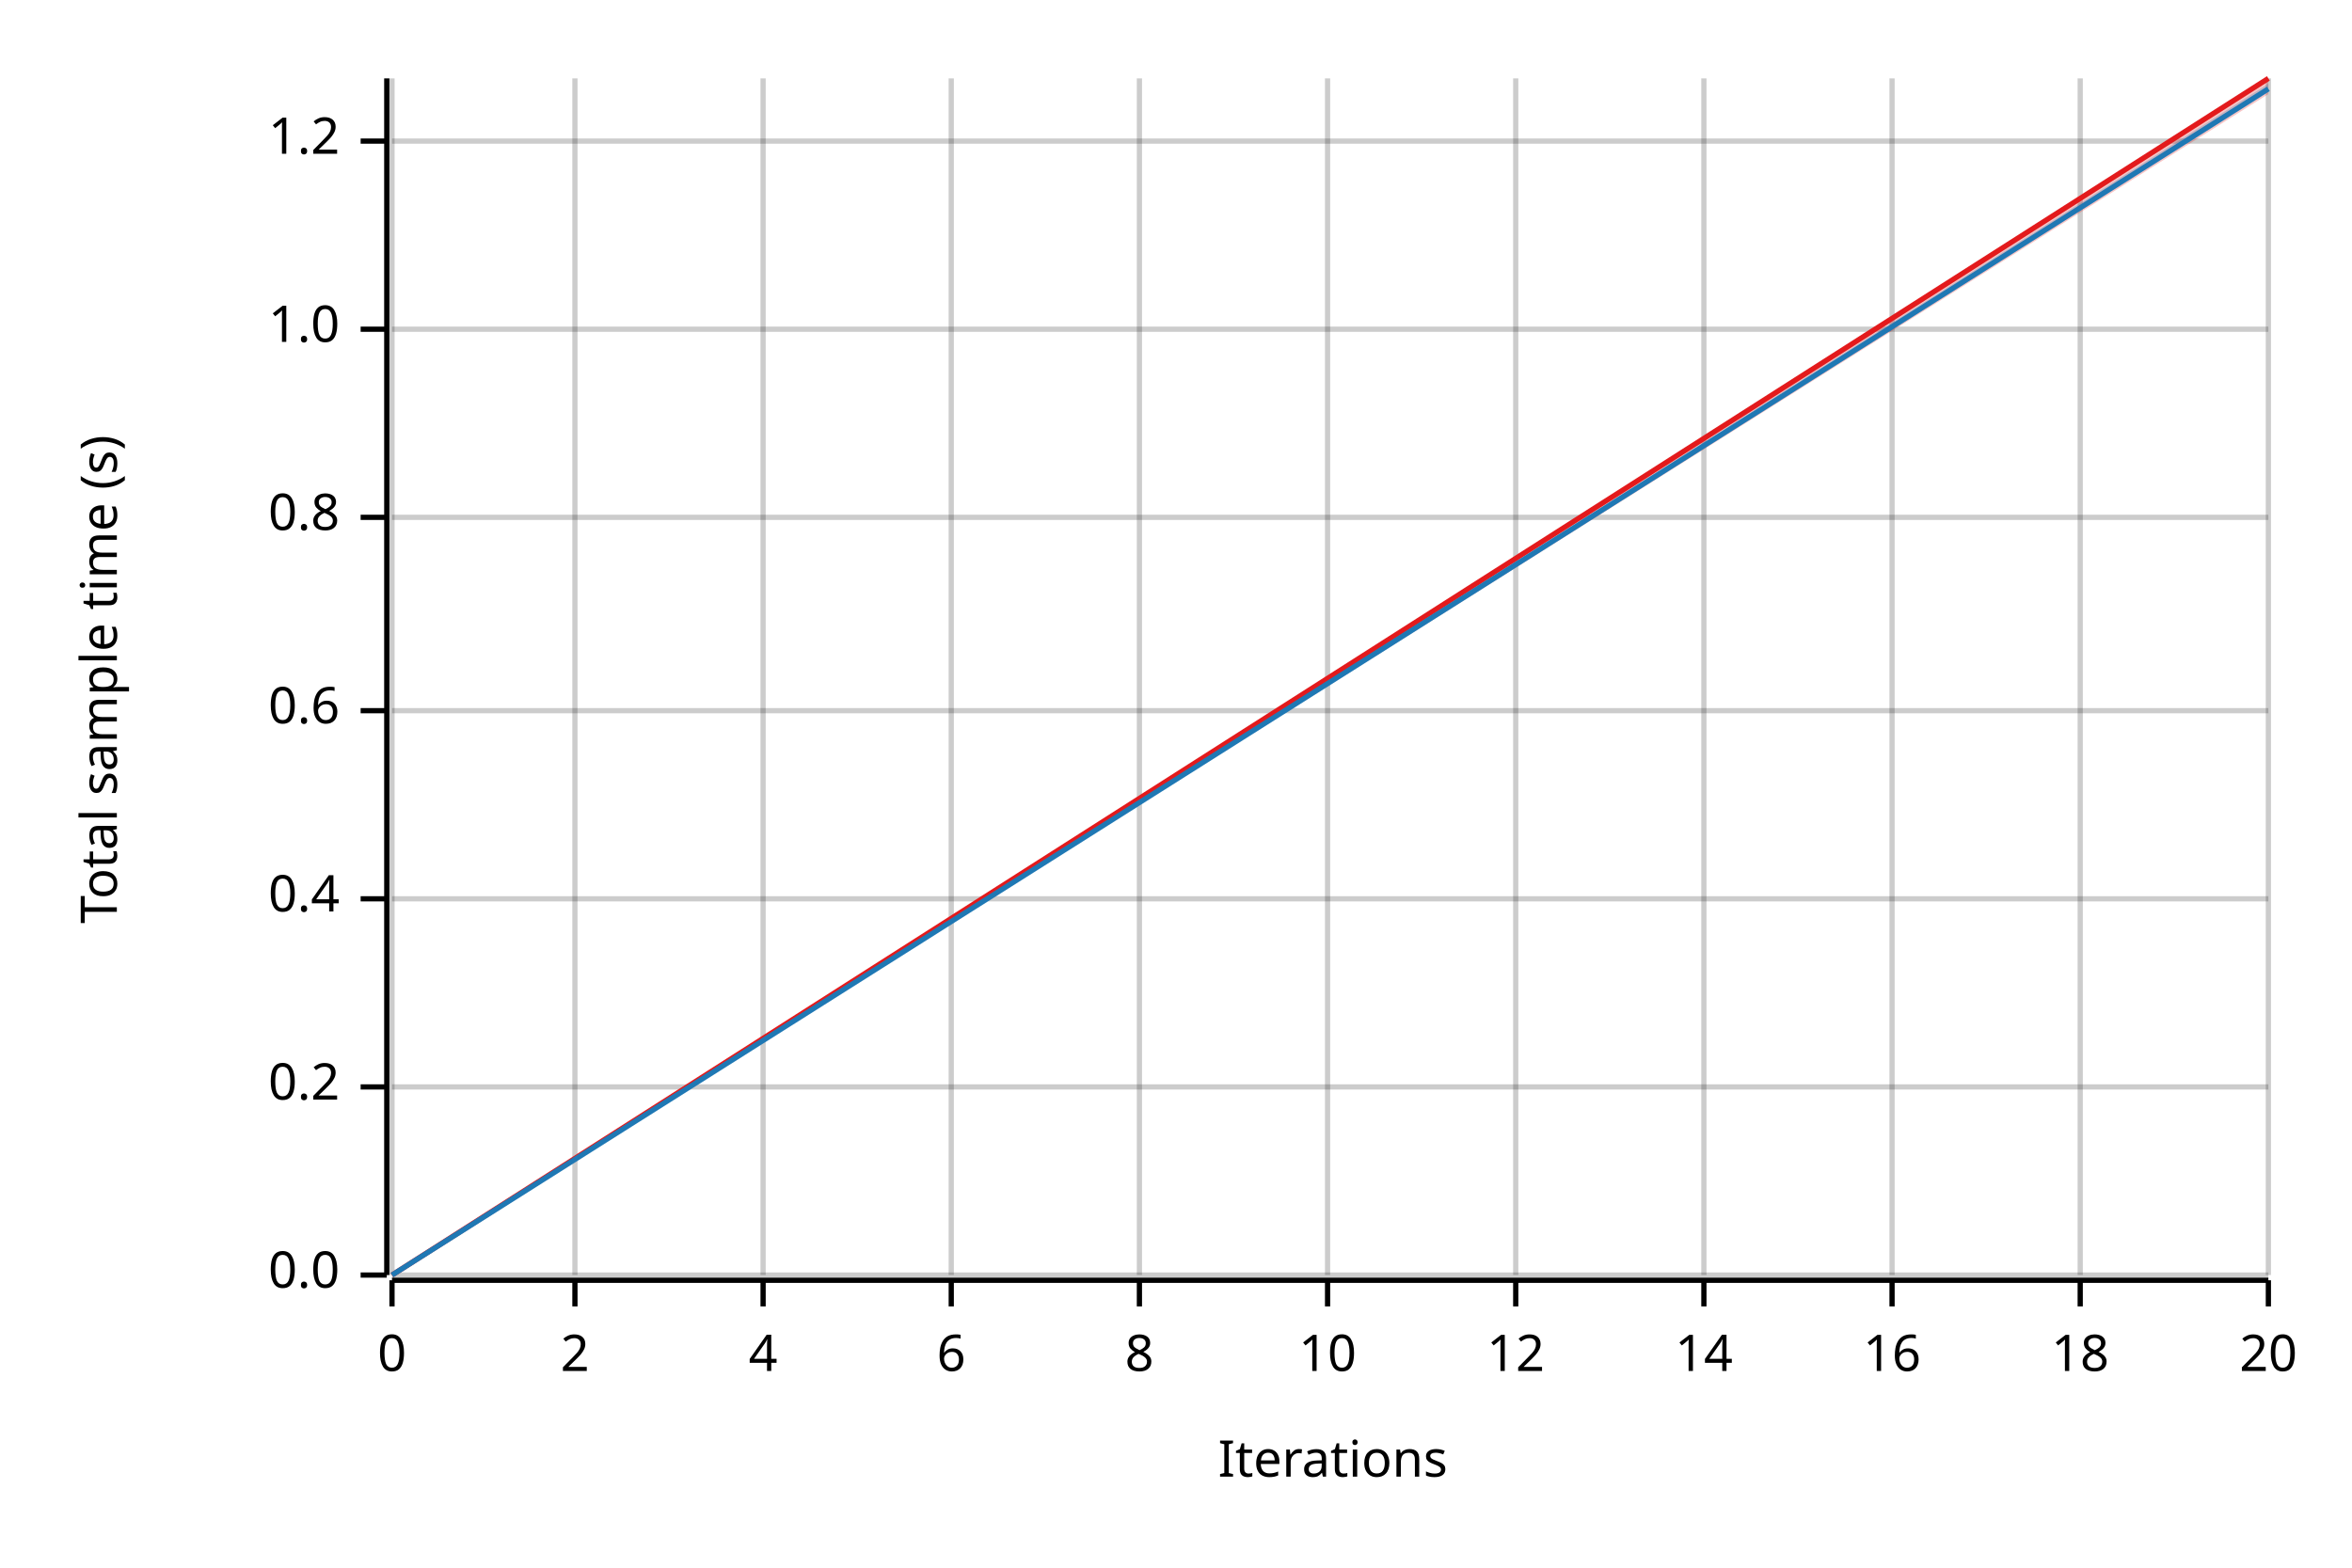
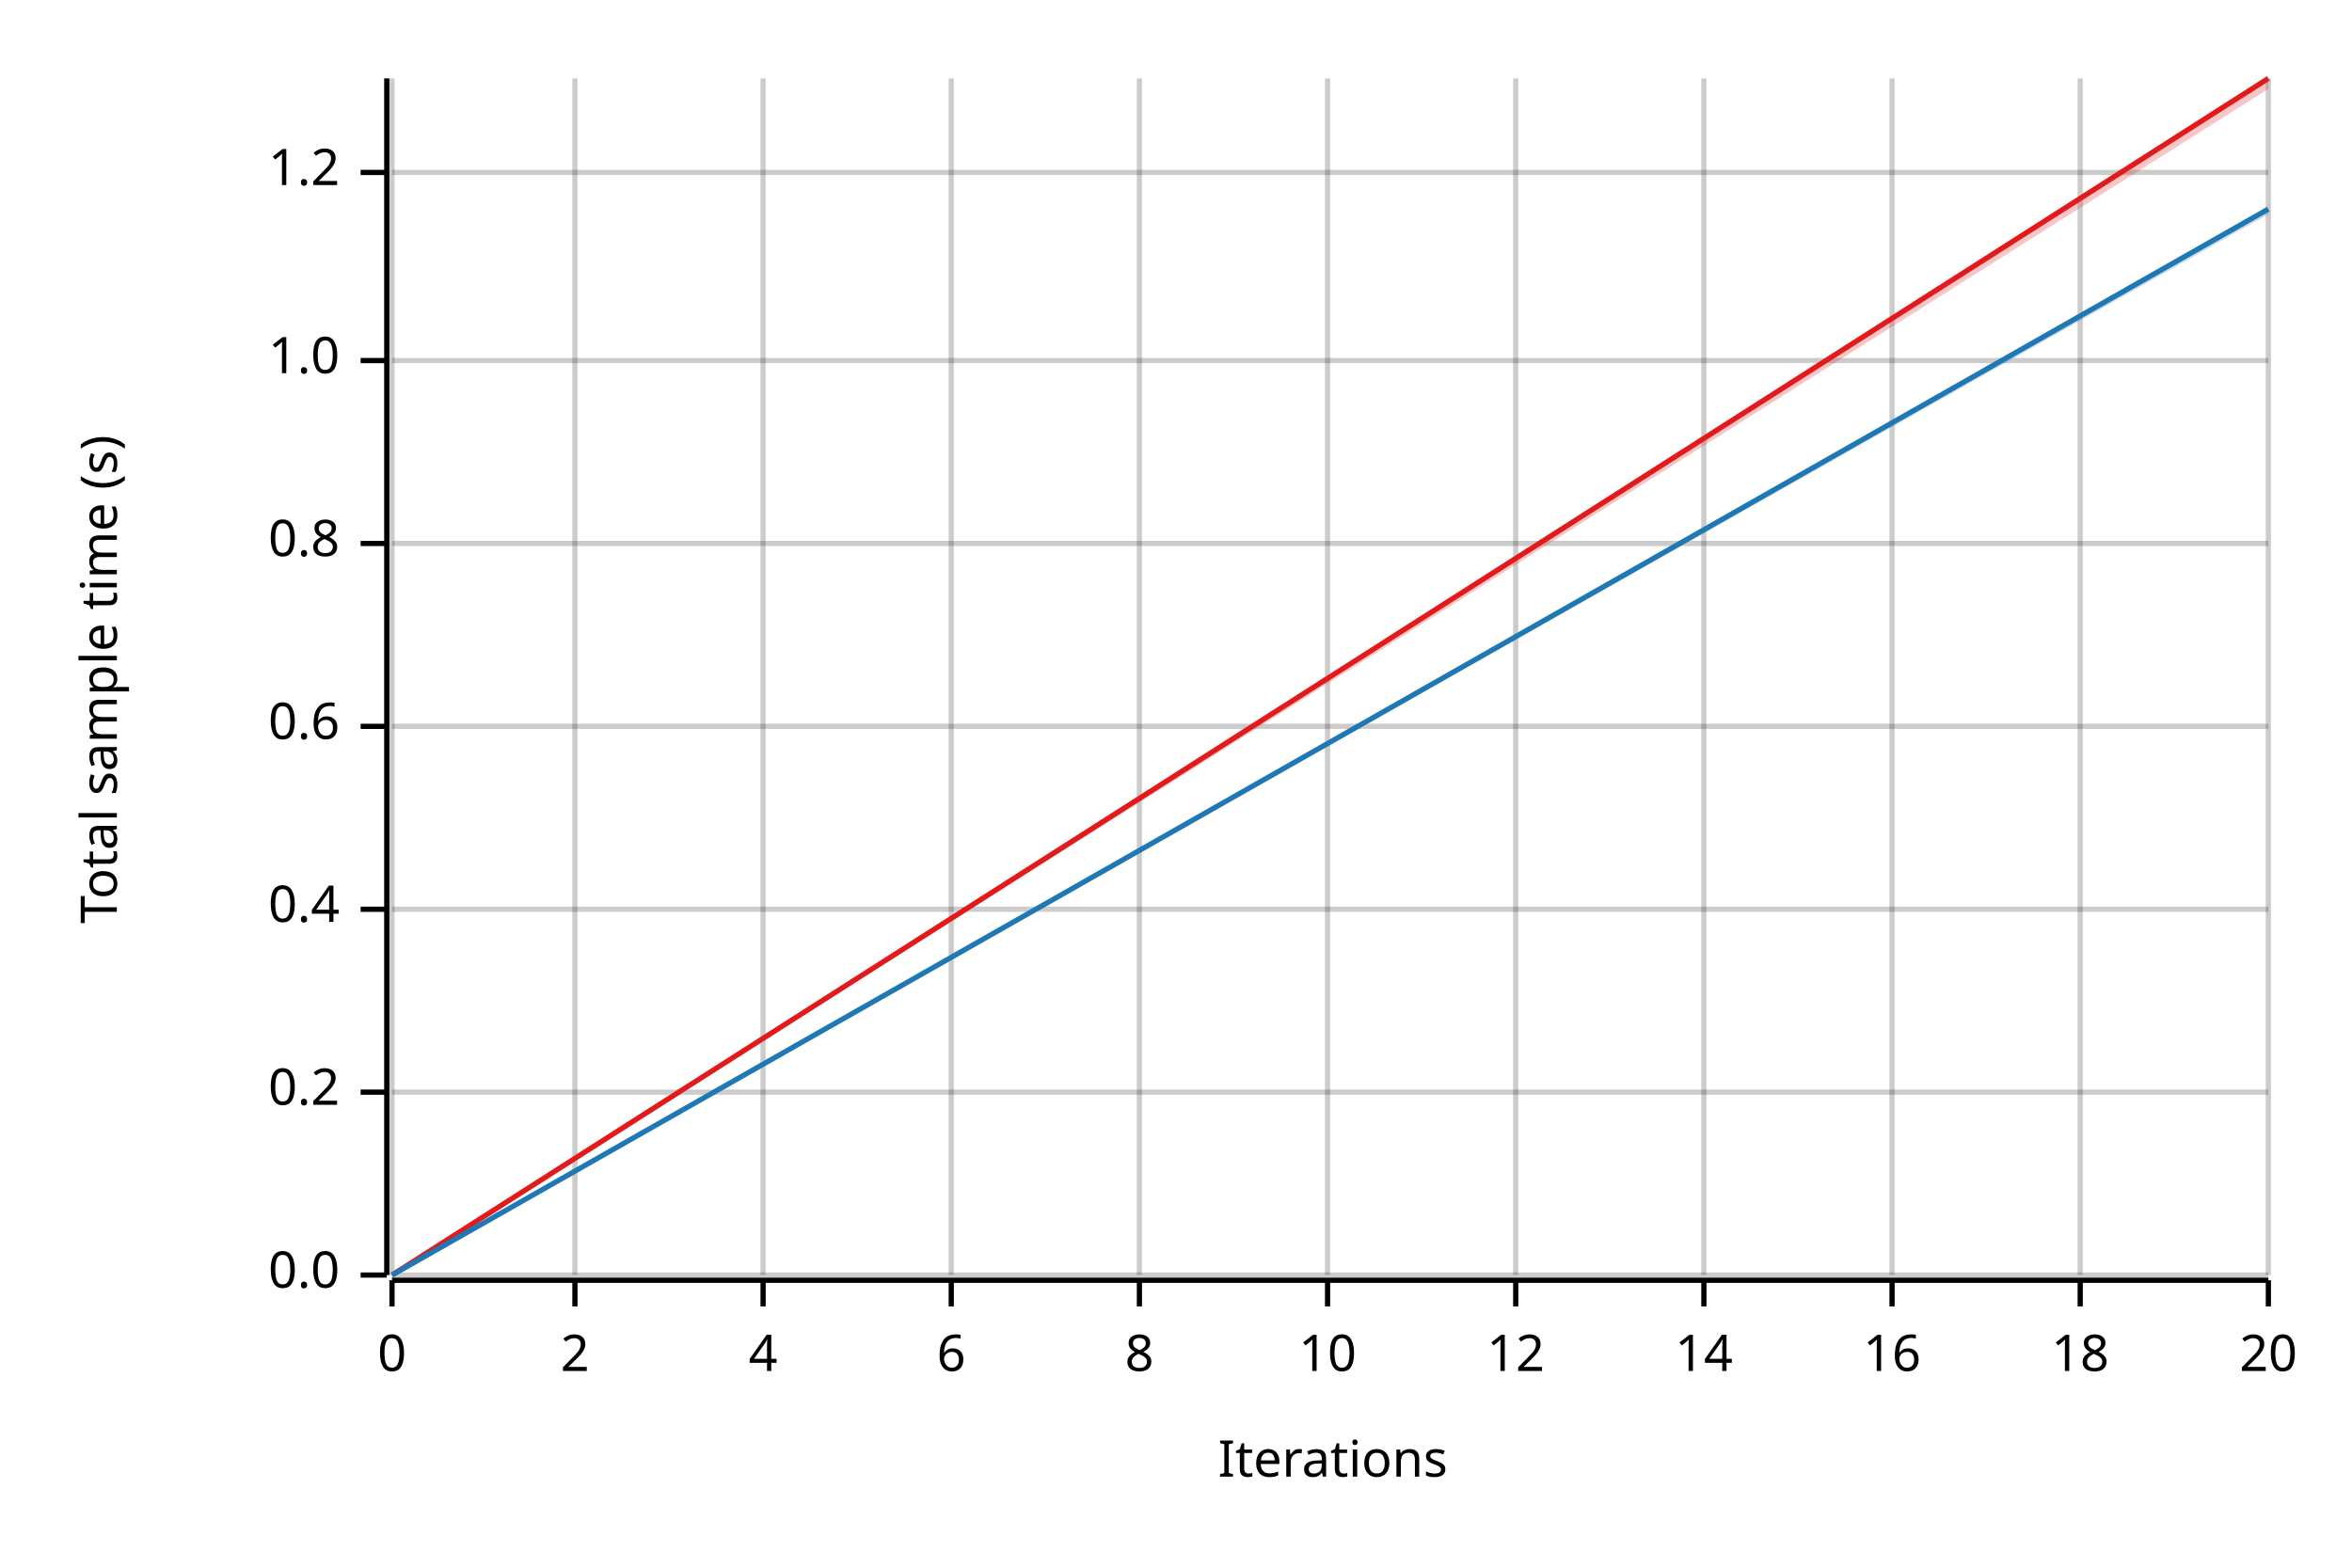
<svg xmlns="http://www.w3.org/2000/svg" width="450" height="300" viewBox="0 0 450 300">
  <text x="15" y="130" dy="0.76em" text-anchor="middle" font-family="sans-serif" font-size="9.677" opacity="1" fill="#000000" transform="rotate(270, 15, 130)">
Total sample time (s)
</text>
  <text x="255" y="285" dy="-0.5ex" text-anchor="middle" font-family="sans-serif" font-size="9.677" opacity="1" fill="#000000">
Iterations
</text>
  <line opacity="0.2" stroke="#000000" stroke-width="1" x1="75" y1="244" x2="75" y2="15" />
  <line opacity="0.2" stroke="#000000" stroke-width="1" x1="110" y1="244" x2="110" y2="15" />
  <line opacity="0.2" stroke="#000000" stroke-width="1" x1="146" y1="244" x2="146" y2="15" />
  <line opacity="0.2" stroke="#000000" stroke-width="1" x1="182" y1="244" x2="182" y2="15" />
  <line opacity="0.2" stroke="#000000" stroke-width="1" x1="218" y1="244" x2="218" y2="15" />
  <line opacity="0.2" stroke="#000000" stroke-width="1" x1="254" y1="244" x2="254" y2="15" />
  <line opacity="0.2" stroke="#000000" stroke-width="1" x1="290" y1="244" x2="290" y2="15" />
  <line opacity="0.2" stroke="#000000" stroke-width="1" x1="326" y1="244" x2="326" y2="15" />
  <line opacity="0.2" stroke="#000000" stroke-width="1" x1="362" y1="244" x2="362" y2="15" />
  <line opacity="0.2" stroke="#000000" stroke-width="1" x1="398" y1="244" x2="398" y2="15" />
  <line opacity="0.2" stroke="#000000" stroke-width="1" x1="434" y1="244" x2="434" y2="15" />
  <line opacity="0.2" stroke="#000000" stroke-width="1" x1="75" y1="244" x2="434" y2="244" />
-   <line opacity="0.2" stroke="#000000" stroke-width="1" x1="75" y1="208" x2="434" y2="208" />
-   <line opacity="0.2" stroke="#000000" stroke-width="1" x1="75" y1="172" x2="434" y2="172" />
-   <line opacity="0.2" stroke="#000000" stroke-width="1" x1="75" y1="136" x2="434" y2="136" />
-   <line opacity="0.2" stroke="#000000" stroke-width="1" x1="75" y1="99" x2="434" y2="99" />
-   <line opacity="0.2" stroke="#000000" stroke-width="1" x1="75" y1="63" x2="434" y2="63" />
-   <line opacity="0.2" stroke="#000000" stroke-width="1" x1="75" y1="27" x2="434" y2="27" />
+   <line opacity="0.2" stroke="#000000" stroke-width="1" x1="75" y1="209" x2="434" y2="209" />
+   <line opacity="0.2" stroke="#000000" stroke-width="1" x1="75" y1="174" x2="434" y2="174" />
+   <line opacity="0.2" stroke="#000000" stroke-width="1" x1="75" y1="139" x2="434" y2="139" />
+   <line opacity="0.2" stroke="#000000" stroke-width="1" x1="75" y1="104" x2="434" y2="104" />
+   <line opacity="0.2" stroke="#000000" stroke-width="1" x1="75" y1="69" x2="434" y2="69" />
+   <line opacity="0.2" stroke="#000000" stroke-width="1" x1="75" y1="33" x2="434" y2="33" />
  <polyline fill="none" opacity="1" stroke="#000000" stroke-width="1" points="74,15 74,244 " />
  <text x="65" y="244" dy="0.5ex" text-anchor="end" font-family="sans-serif" font-size="9.677" opacity="1" fill="#000000">
0.0
</text>
  <polyline fill="none" opacity="1" stroke="#000000" stroke-width="1" points="69,244 74,244 " />
-   <text x="65" y="208" dy="0.5ex" text-anchor="end" font-family="sans-serif" font-size="9.677" opacity="1" fill="#000000">
+   <text x="65" y="209" dy="0.5ex" text-anchor="end" font-family="sans-serif" font-size="9.677" opacity="1" fill="#000000">
0.2
</text>
-   <polyline fill="none" opacity="1" stroke="#000000" stroke-width="1" points="69,208 74,208 " />
-   <text x="65" y="172" dy="0.5ex" text-anchor="end" font-family="sans-serif" font-size="9.677" opacity="1" fill="#000000">
+   <polyline fill="none" opacity="1" stroke="#000000" stroke-width="1" points="69,209 74,209 " />
+   <text x="65" y="174" dy="0.5ex" text-anchor="end" font-family="sans-serif" font-size="9.677" opacity="1" fill="#000000">
0.4
</text>
-   <polyline fill="none" opacity="1" stroke="#000000" stroke-width="1" points="69,172 74,172 " />
-   <text x="65" y="136" dy="0.5ex" text-anchor="end" font-family="sans-serif" font-size="9.677" opacity="1" fill="#000000">
+   <polyline fill="none" opacity="1" stroke="#000000" stroke-width="1" points="69,174 74,174 " />
+   <text x="65" y="139" dy="0.5ex" text-anchor="end" font-family="sans-serif" font-size="9.677" opacity="1" fill="#000000">
0.6
</text>
-   <polyline fill="none" opacity="1" stroke="#000000" stroke-width="1" points="69,136 74,136 " />
-   <text x="65" y="99" dy="0.5ex" text-anchor="end" font-family="sans-serif" font-size="9.677" opacity="1" fill="#000000">
+   <polyline fill="none" opacity="1" stroke="#000000" stroke-width="1" points="69,139 74,139 " />
+   <text x="65" y="104" dy="0.5ex" text-anchor="end" font-family="sans-serif" font-size="9.677" opacity="1" fill="#000000">
0.8
</text>
-   <polyline fill="none" opacity="1" stroke="#000000" stroke-width="1" points="69,99 74,99 " />
-   <text x="65" y="63" dy="0.5ex" text-anchor="end" font-family="sans-serif" font-size="9.677" opacity="1" fill="#000000">
+   <polyline fill="none" opacity="1" stroke="#000000" stroke-width="1" points="69,104 74,104 " />
+   <text x="65" y="69" dy="0.5ex" text-anchor="end" font-family="sans-serif" font-size="9.677" opacity="1" fill="#000000">
1.0
</text>
-   <polyline fill="none" opacity="1" stroke="#000000" stroke-width="1" points="69,63 74,63 " />
-   <text x="65" y="27" dy="0.5ex" text-anchor="end" font-family="sans-serif" font-size="9.677" opacity="1" fill="#000000">
+   <polyline fill="none" opacity="1" stroke="#000000" stroke-width="1" points="69,69 74,69 " />
+   <text x="65" y="33" dy="0.5ex" text-anchor="end" font-family="sans-serif" font-size="9.677" opacity="1" fill="#000000">
1.2
</text>
-   <polyline fill="none" opacity="1" stroke="#000000" stroke-width="1" points="69,27 74,27 " />
+   <polyline fill="none" opacity="1" stroke="#000000" stroke-width="1" points="69,33 74,33 " />
  <polyline fill="none" opacity="1" stroke="#000000" stroke-width="1" points="75,245 434,245 " />
  <text x="75" y="255" dy="0.76em" text-anchor="middle" font-family="sans-serif" font-size="9.677" opacity="1" fill="#000000">
0
</text>
  <polyline fill="none" opacity="1" stroke="#000000" stroke-width="1" points="75,245 75,250 " />
  <text x="110" y="255" dy="0.76em" text-anchor="middle" font-family="sans-serif" font-size="9.677" opacity="1" fill="#000000">
2
</text>
  <polyline fill="none" opacity="1" stroke="#000000" stroke-width="1" points="110,245 110,250 " />
  <text x="146" y="255" dy="0.76em" text-anchor="middle" font-family="sans-serif" font-size="9.677" opacity="1" fill="#000000">
4
</text>
  <polyline fill="none" opacity="1" stroke="#000000" stroke-width="1" points="146,245 146,250 " />
  <text x="182" y="255" dy="0.76em" text-anchor="middle" font-family="sans-serif" font-size="9.677" opacity="1" fill="#000000">
6
</text>
  <polyline fill="none" opacity="1" stroke="#000000" stroke-width="1" points="182,245 182,250 " />
  <text x="218" y="255" dy="0.76em" text-anchor="middle" font-family="sans-serif" font-size="9.677" opacity="1" fill="#000000">
8
</text>
  <polyline fill="none" opacity="1" stroke="#000000" stroke-width="1" points="218,245 218,250 " />
  <text x="254" y="255" dy="0.76em" text-anchor="middle" font-family="sans-serif" font-size="9.677" opacity="1" fill="#000000">
10
</text>
  <polyline fill="none" opacity="1" stroke="#000000" stroke-width="1" points="254,245 254,250 " />
  <text x="290" y="255" dy="0.76em" text-anchor="middle" font-family="sans-serif" font-size="9.677" opacity="1" fill="#000000">
12
</text>
  <polyline fill="none" opacity="1" stroke="#000000" stroke-width="1" points="290,245 290,250 " />
  <text x="326" y="255" dy="0.76em" text-anchor="middle" font-family="sans-serif" font-size="9.677" opacity="1" fill="#000000">
14
</text>
  <polyline fill="none" opacity="1" stroke="#000000" stroke-width="1" points="326,245 326,250 " />
  <text x="362" y="255" dy="0.76em" text-anchor="middle" font-family="sans-serif" font-size="9.677" opacity="1" fill="#000000">
16
</text>
  <polyline fill="none" opacity="1" stroke="#000000" stroke-width="1" points="362,245 362,250 " />
  <text x="398" y="255" dy="0.76em" text-anchor="middle" font-family="sans-serif" font-size="9.677" opacity="1" fill="#000000">
18
</text>
  <polyline fill="none" opacity="1" stroke="#000000" stroke-width="1" points="398,245 398,250 " />
  <text x="434" y="255" dy="0.76em" text-anchor="middle" font-family="sans-serif" font-size="9.677" opacity="1" fill="#000000">
20
</text>
  <polyline fill="none" opacity="1" stroke="#000000" stroke-width="1" points="434,245 434,250 " />
  <polyline fill="none" opacity="1" stroke="#E31A1C" stroke-width="1" points="75,244 434,15 " />
-   <polygon opacity="0.25" fill="#E31A1C" points="75,244 434,18 434,15 " />
-   <polyline fill="none" opacity="1" stroke="#1F78B4" stroke-width="1" points="75,244 434,17 " />
-   <polygon opacity="0.25" fill="#1F78B4" points="75,244 434,17 434,16 " />
+   <polygon opacity="0.25" fill="#E31A1C" points="75,244 434,17 434,15 " />
+   <polyline fill="none" opacity="1" stroke="#1F78B4" stroke-width="1" points="75,244 434,40 " />
+   <polygon opacity="0.25" fill="#1F78B4" points="75,244 434,41 434,40 " />
</svg>
